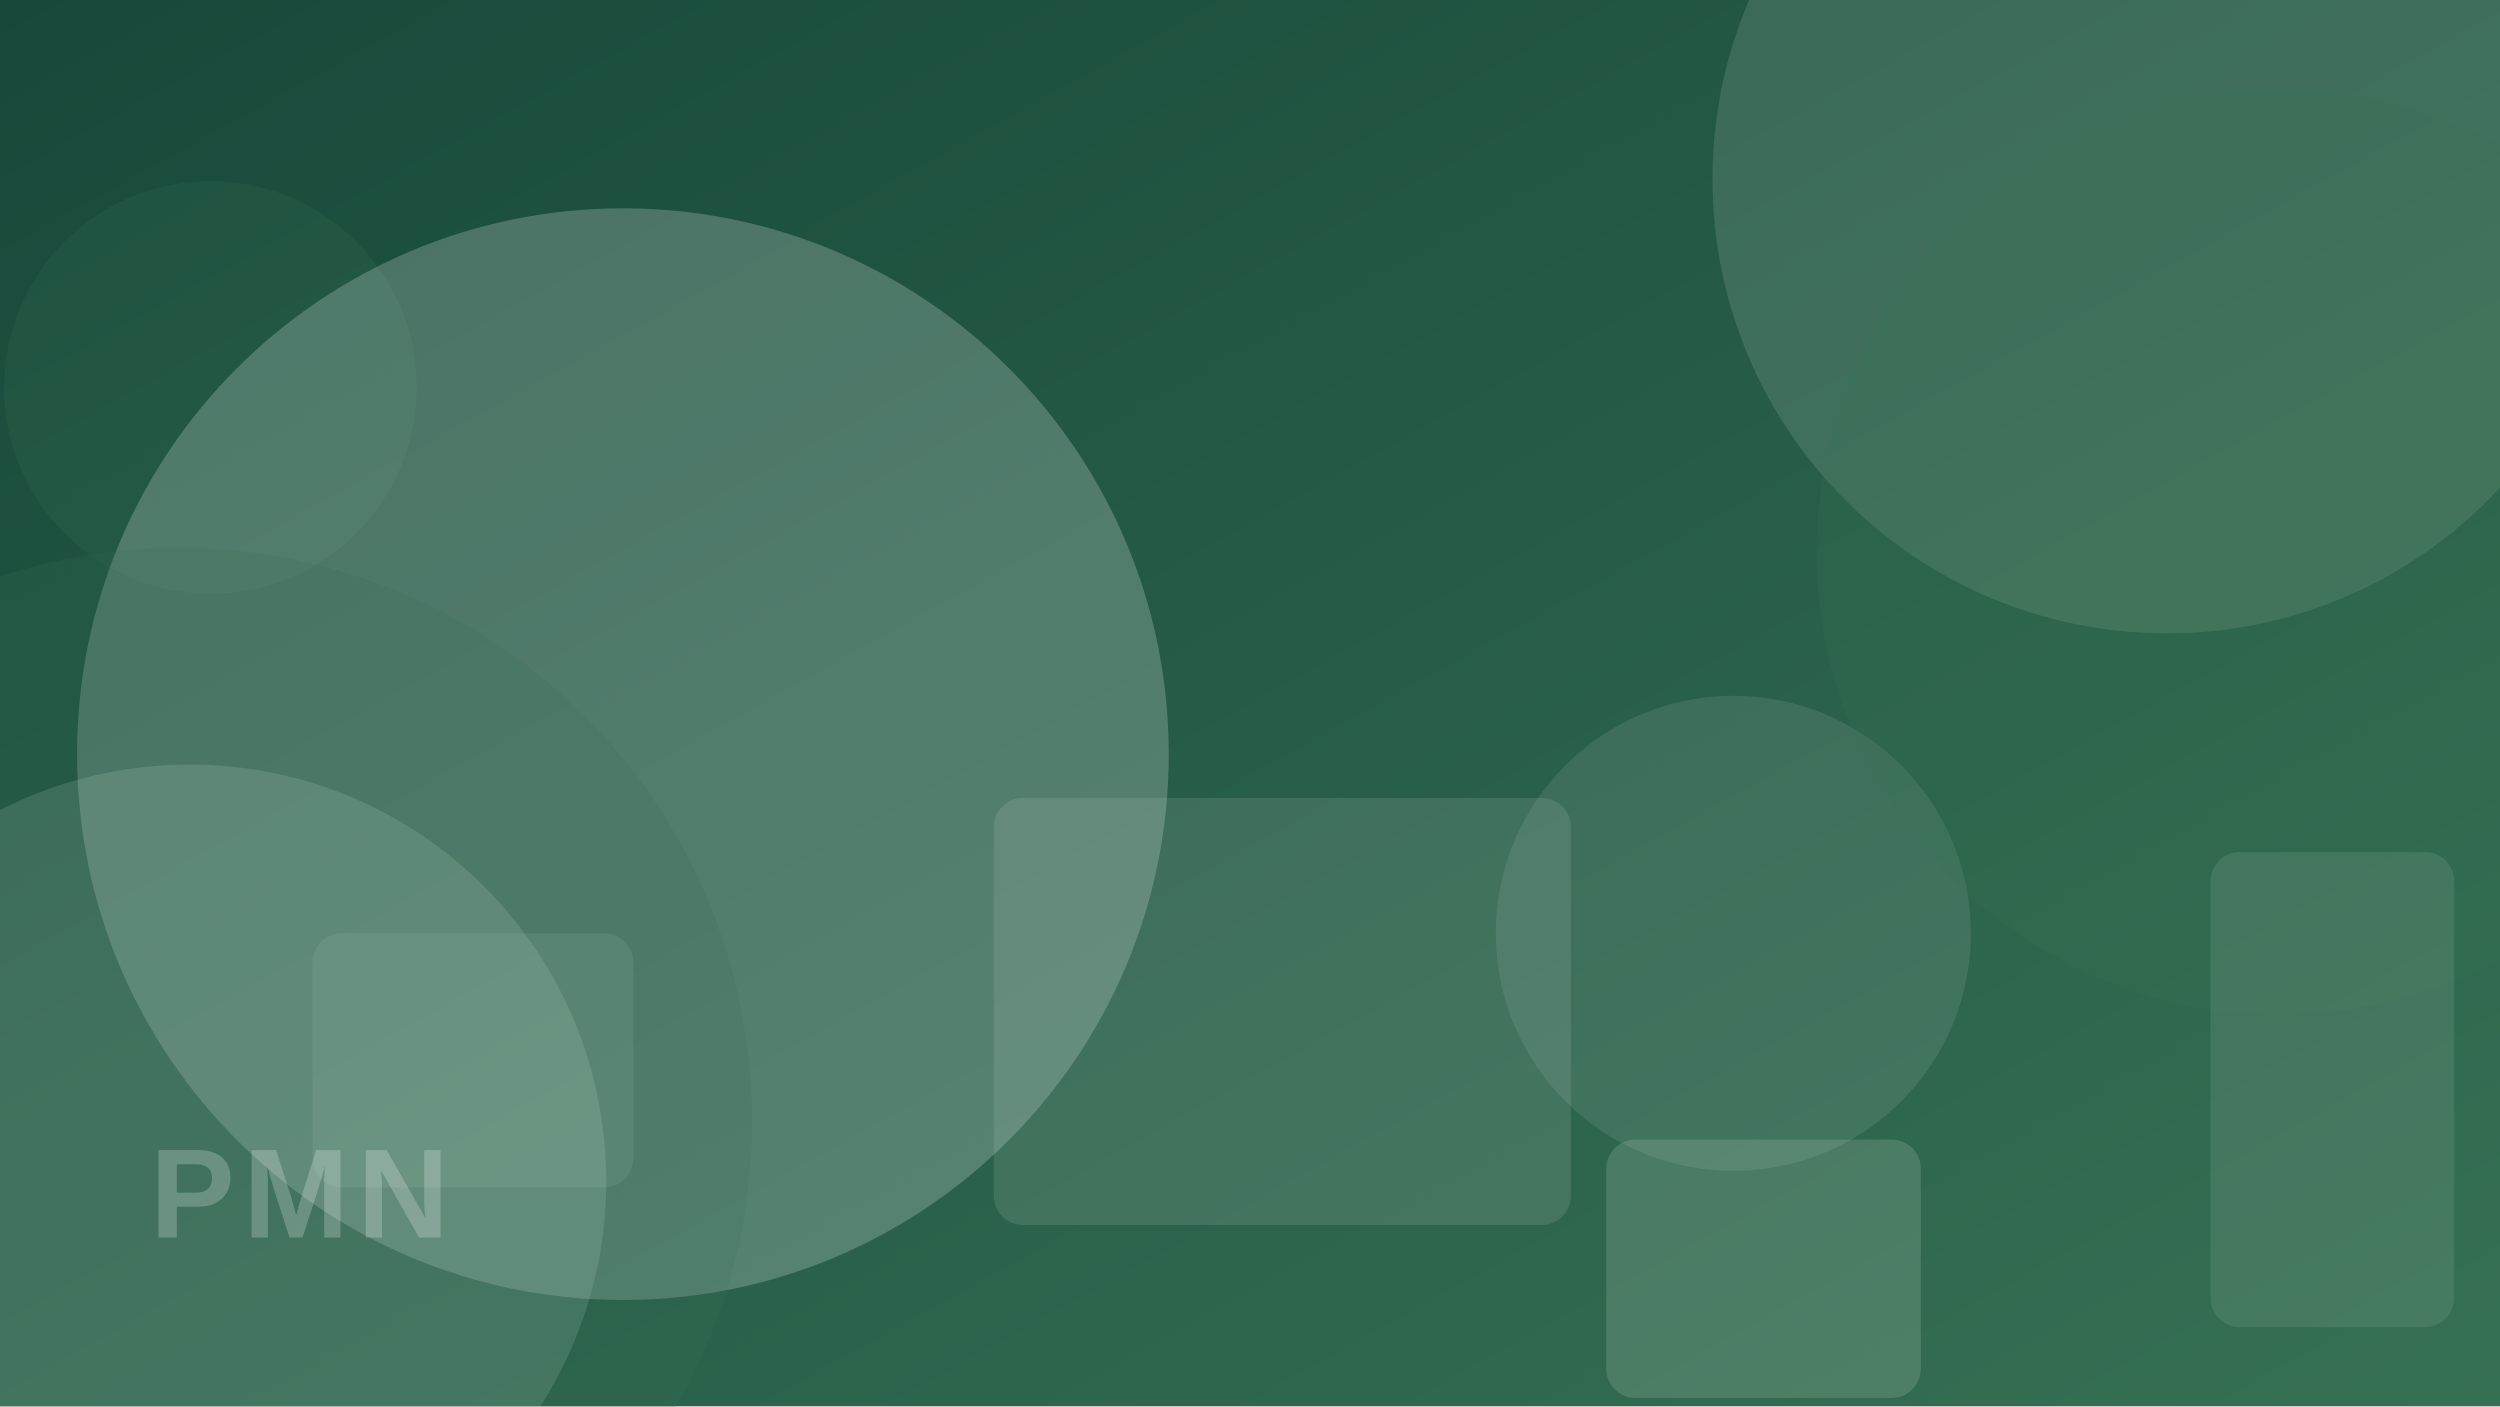
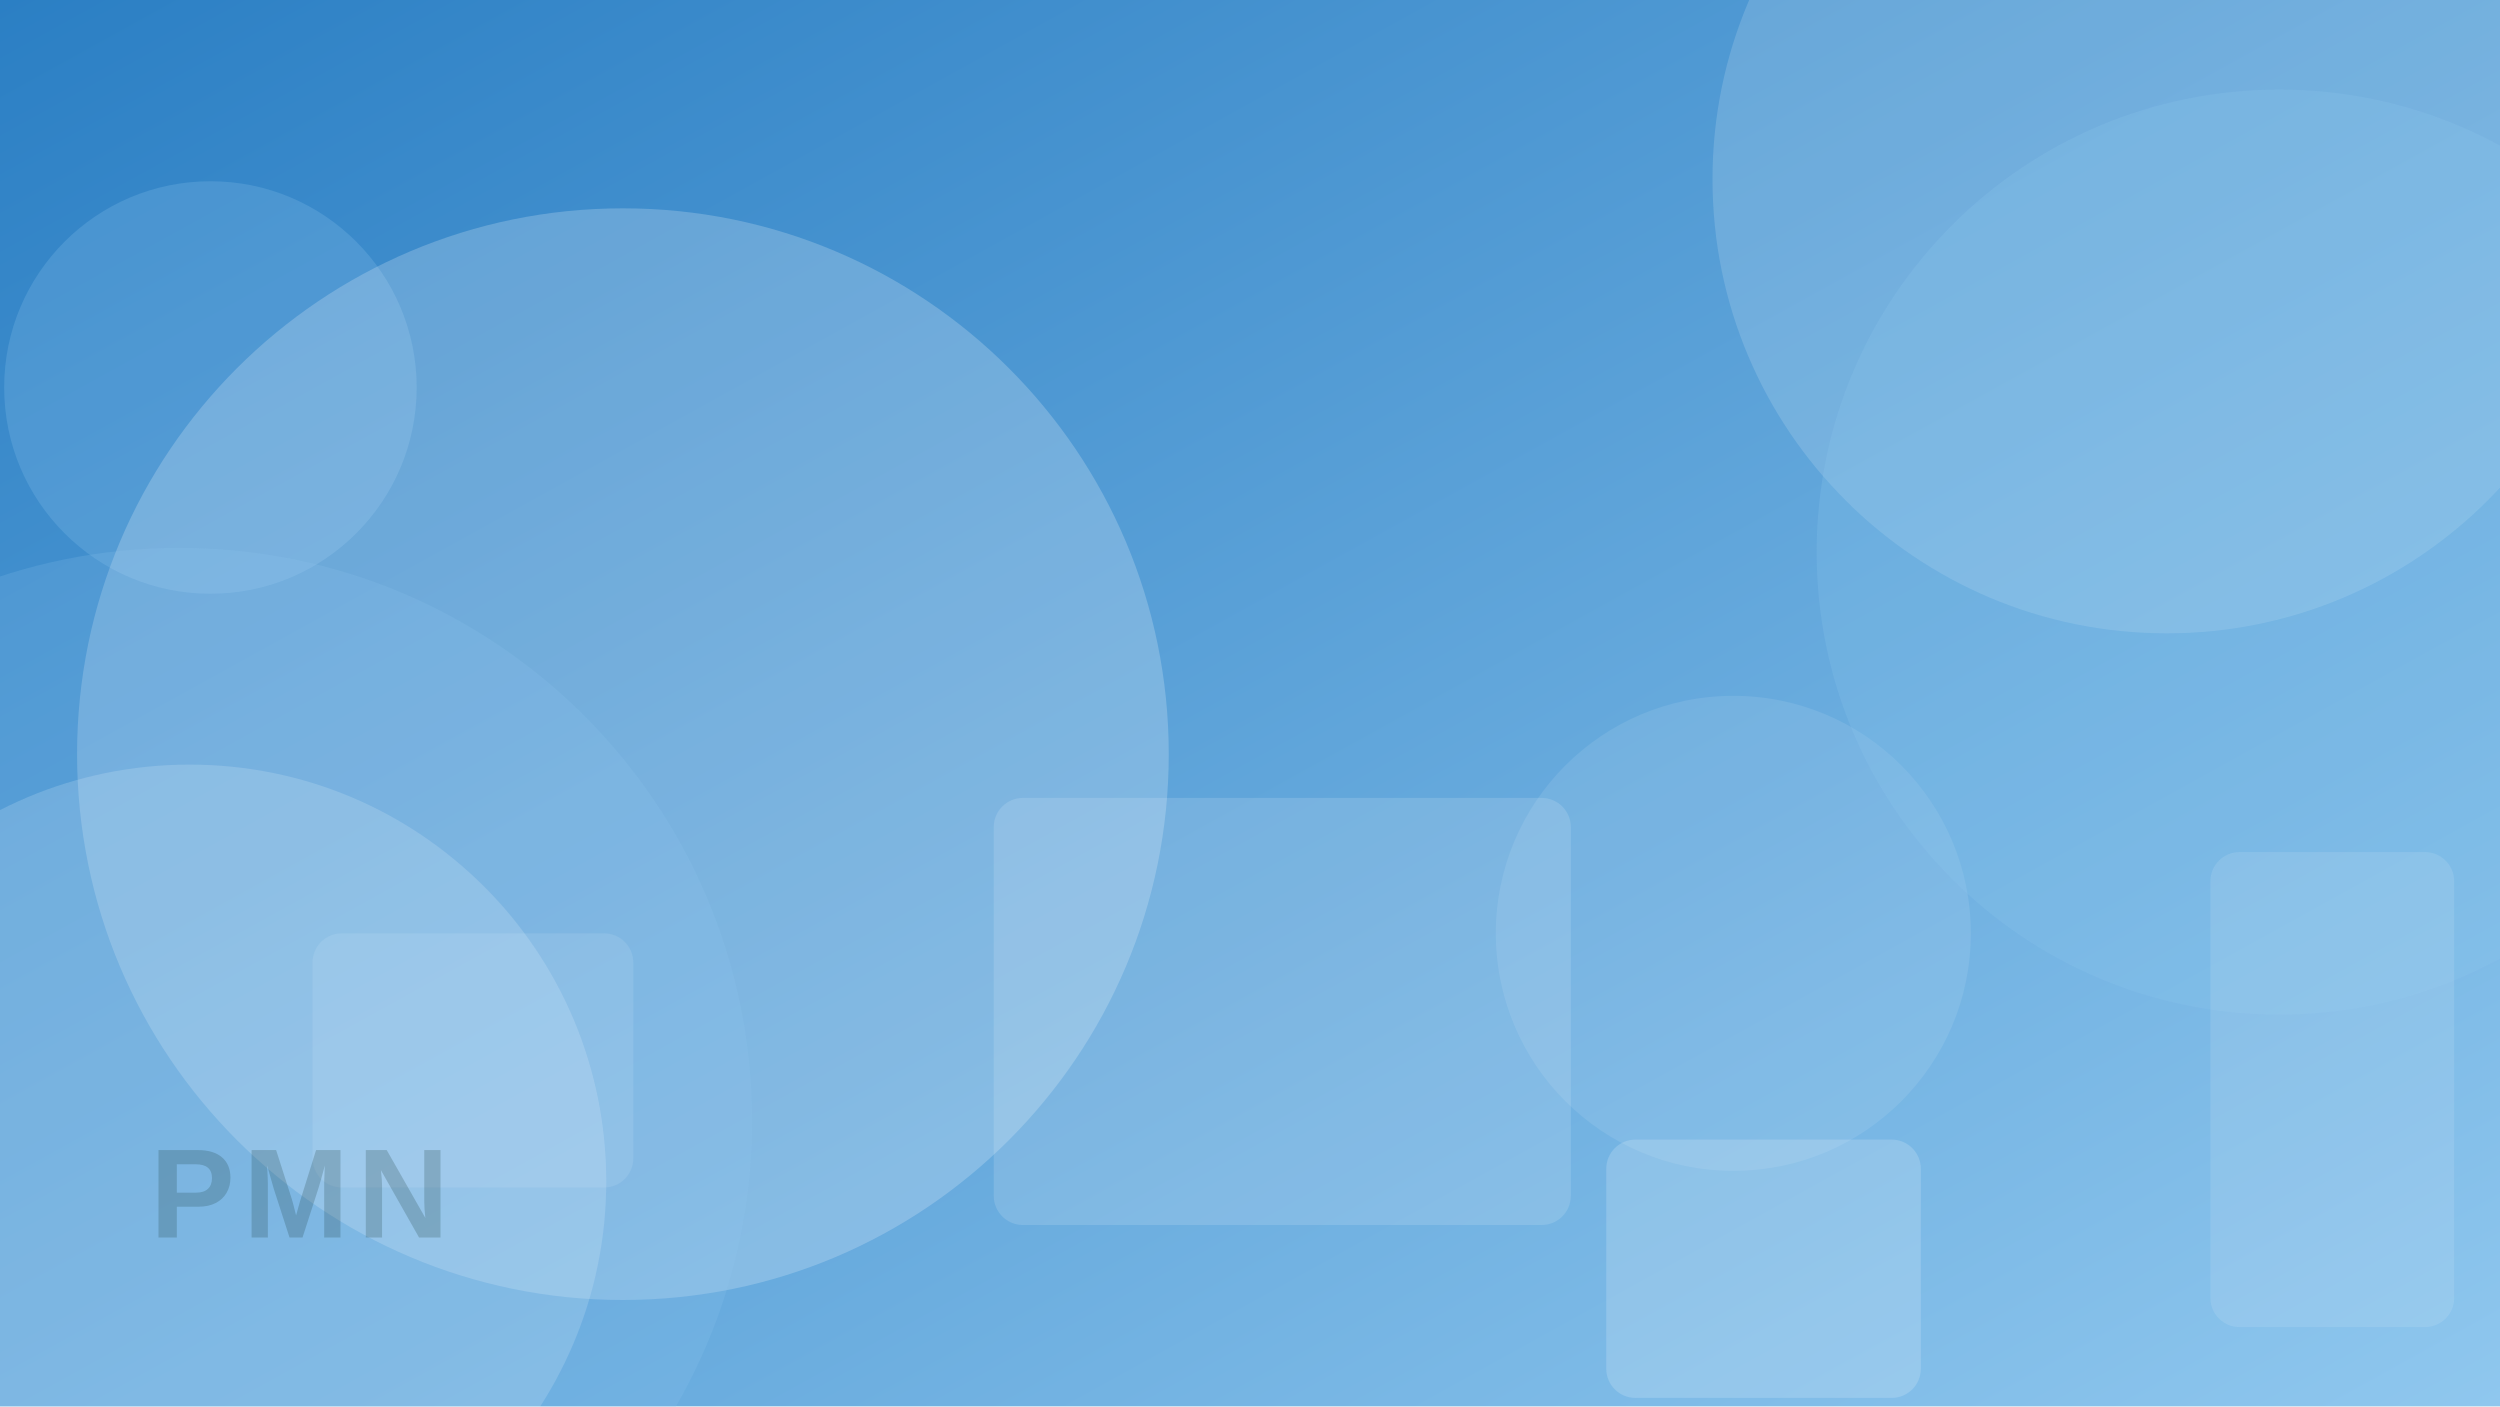
<svg xmlns="http://www.w3.org/2000/svg" viewBox="0 0 1200 675" width="1200" height="675" role="img" aria-label="Peringatan Maulid Nabi dan Pengajian Akbar RW">
  <defs>
    <linearGradient id="g" x1="0" y1="0" x2="1" y2="1">
-       <stop offset="0%" stop-color="#17493a" />
-       <stop offset="100%" stop-color="#367054" />
+       <stop offset="0%" stop-color="#2b7fc4" />
+       <stop offset="100%" stop-color="#8fc7ee" />
    </linearGradient>
  </defs>
  <rect width="1200" height="675" fill="url(#g)" />
-   <circle cx="101" cy="186" r="99" fill="#367054" opacity="0.23" />
-   <circle cx="91" cy="567" r="200" fill="#b9cfc0" opacity="0.21" />
+   <circle cx="101" cy="186" r="99" fill="#8fc7ee" opacity="0.23" />
+   <circle cx="91" cy="567" r="200" fill="#e9f3fb" opacity="0.21" />
  <circle cx="299" cy="362" r="262" fill="#ffffff" opacity="0.21" />
-   <circle cx="86" cy="538" r="275" fill="#367054" opacity="0.19" />
-   <circle cx="1040" cy="86" r="218" fill="#b9cfc0" opacity="0.17" />
+   <circle cx="86" cy="538" r="275" fill="#8fc7ee" opacity="0.19" />
+   <circle cx="1040" cy="86" r="218" fill="#e9f3fb" opacity="0.17" />
  <circle cx="832" cy="448" r="114" fill="#ffffff" opacity="0.09" />
-   <circle cx="1094" cy="265" r="222" fill="#367054" opacity="0.22" />
-   <rect x="477" y="383" width="277" height="205" rx="14" fill="#b9cfc0" opacity="0.16" />
-   <rect x="771" y="547" width="151" height="124" rx="14" fill="#b9cfc0" opacity="0.20" />
-   <rect x="150" y="448" width="154" height="122" rx="14" fill="#b9cfc0" opacity="0.11" />
-   <rect x="1061" y="409" width="117" height="228" rx="14" fill="#b9cfc0" opacity="0.13" />
-   <text x="72" y="594" font-family="Segoe UI, Arial, sans-serif" font-size="61" font-weight="700" letter-spacing="4" fill="#ffffff" opacity="0.22">PMN</text>
+   <circle cx="1094" cy="265" r="222" fill="#8fc7ee" opacity="0.22" />
+   <rect x="477" y="383" width="277" height="205" rx="14" fill="#e9f3fb" opacity="0.16" />
+   <rect x="771" y="547" width="151" height="124" rx="14" fill="#e9f3fb" opacity="0.20" />
+   <rect x="150" y="448" width="154" height="122" rx="14" fill="#e9f3fb" opacity="0.11" />
+   <rect x="1061" y="409" width="117" height="228" rx="14" fill="#e9f3fb" opacity="0.13" />
+   <text x="72" y="594" font-family="Segoe UI, Arial, sans-serif" font-size="61" font-weight="700" letter-spacing="4" fill="#0f2e26" opacity="0.20">PMN</text>
</svg>
